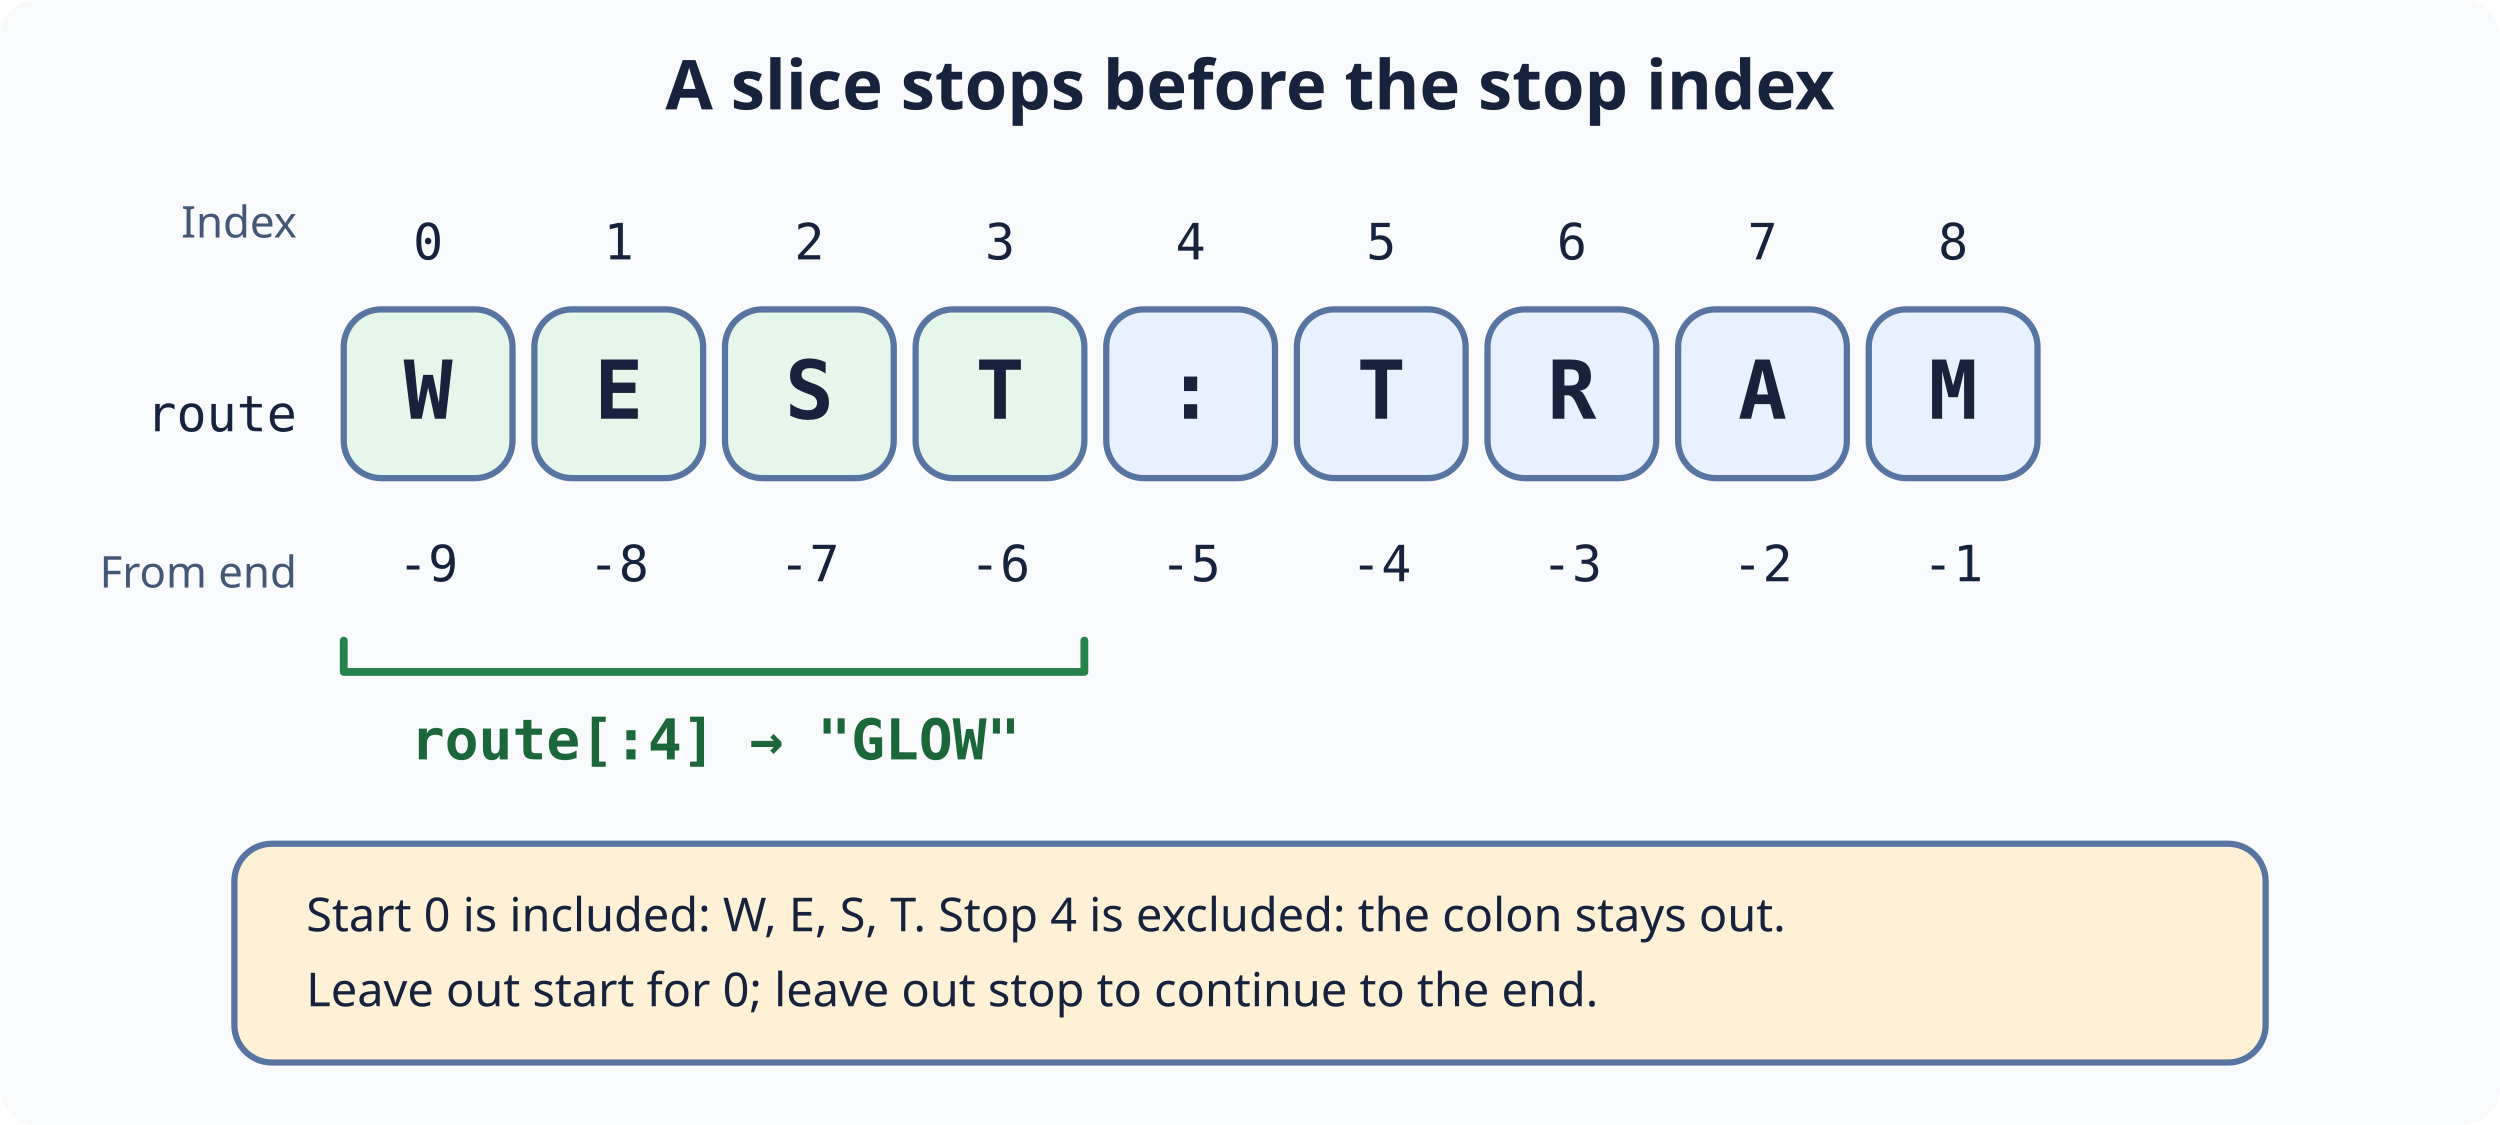
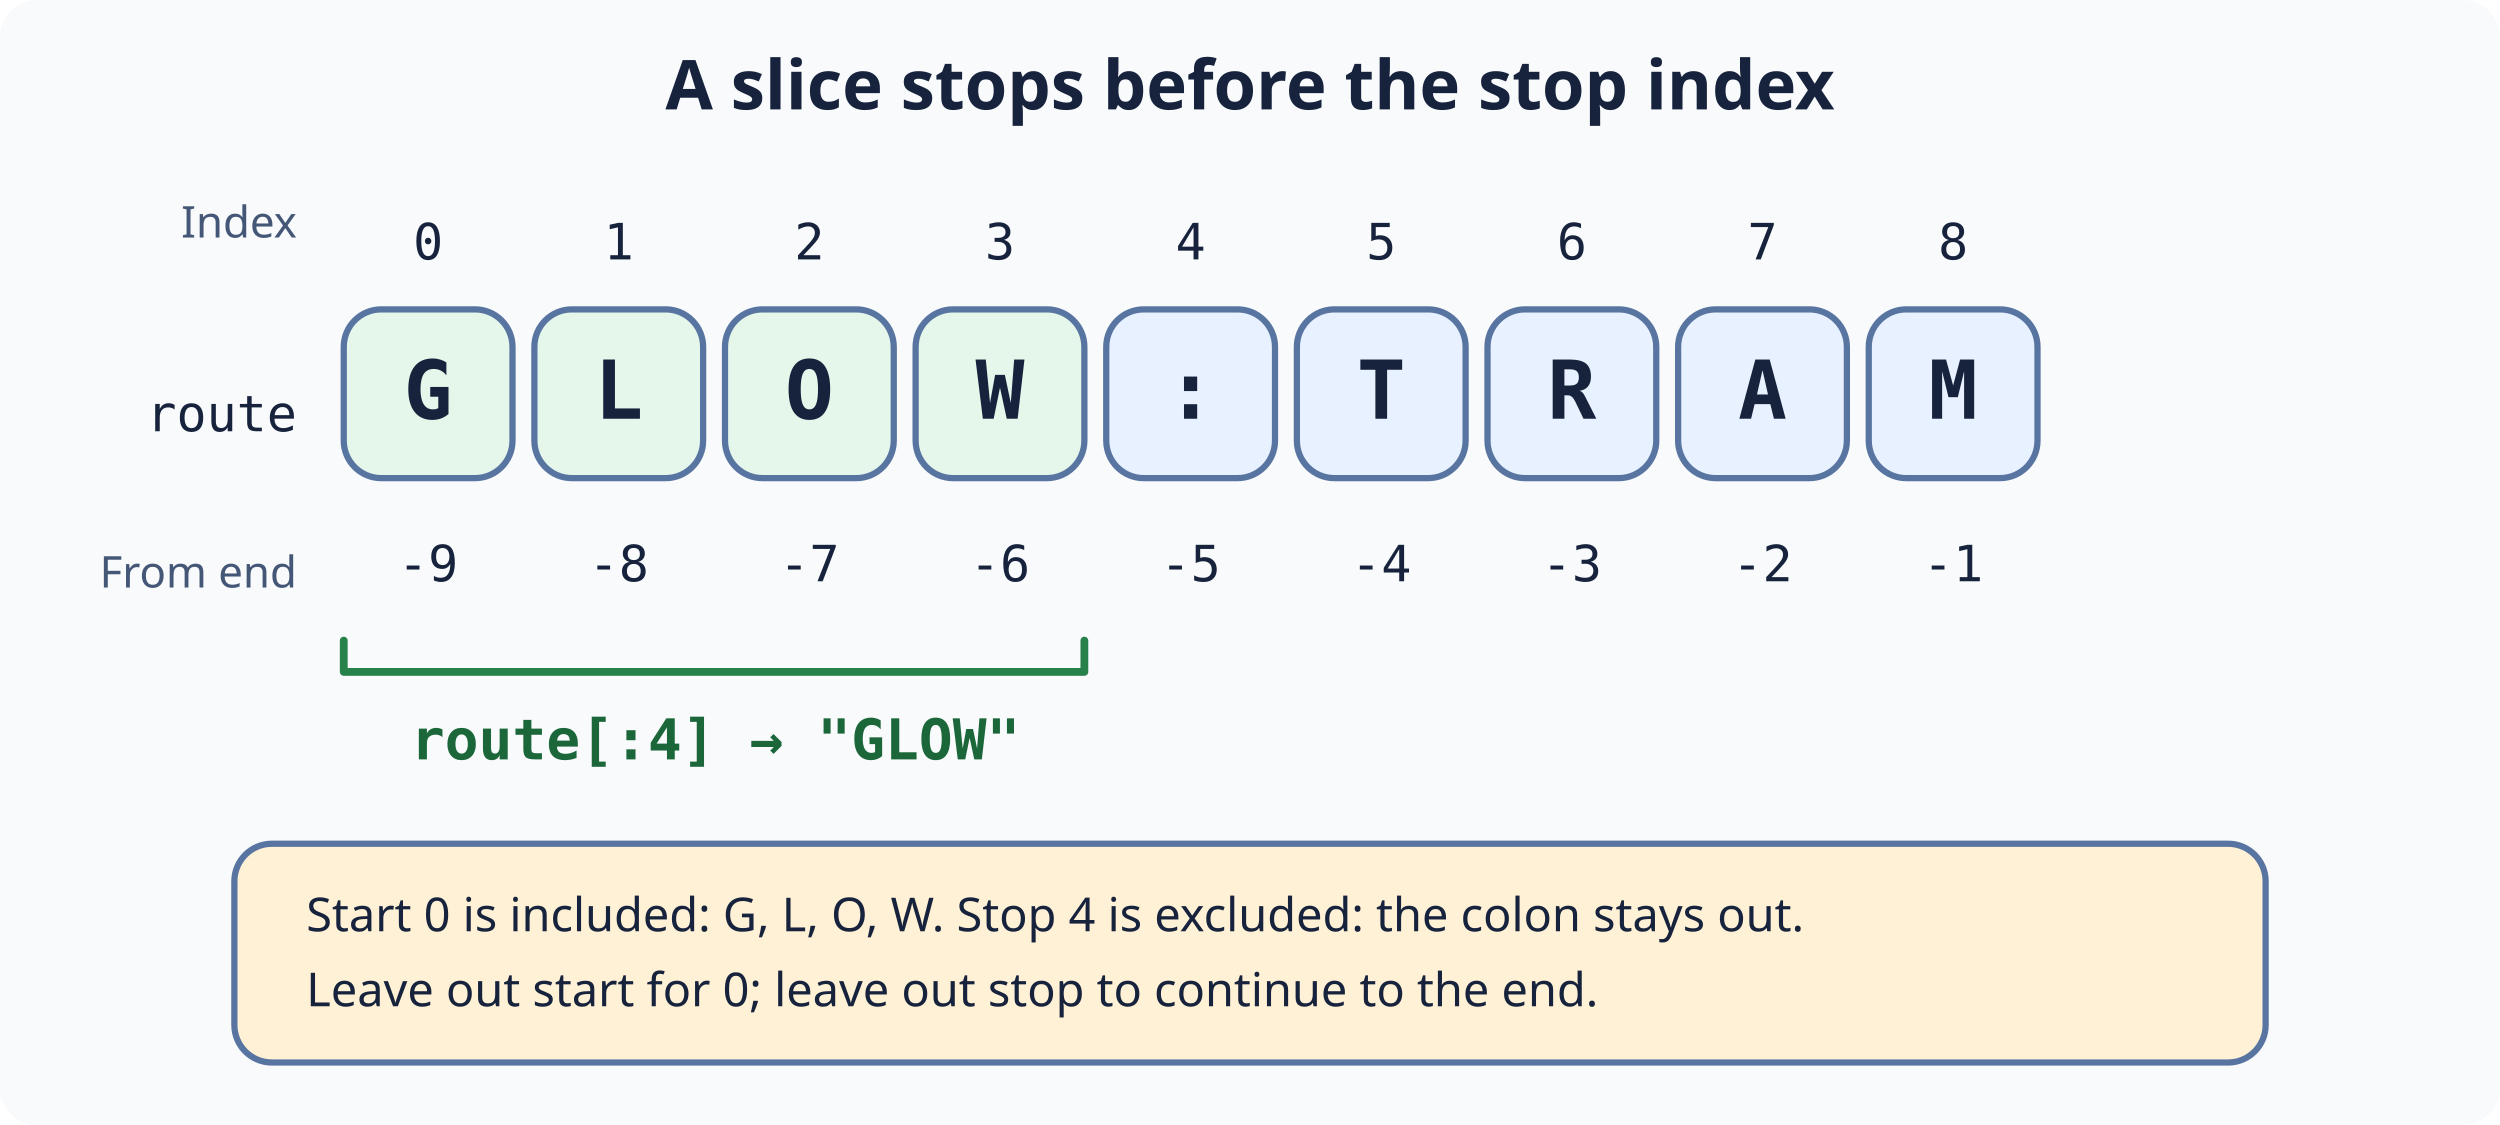
<svg xmlns="http://www.w3.org/2000/svg" viewBox="0 0 800 360" role="img" aria-labelledby="title desc">
  <rect width="800" height="360" fill="#f8fafc" rx="12" />
  <defs>
    <marker id="arrow" viewBox="0 0 10 10" markerWidth="8" markerHeight="8" refX="9" refY="5" orient="auto-start-reverse">
      <path d="M0 0 L10 5 L0 10 Z" fill="#5874a0" />
    </marker>
  </defs>
  <text x="400" y="35" text-anchor="middle" font-family="sans-serif" font-size="22" font-weight="700" fill="#17233c">A slice stops before the stop index</text>
  <text x="95" y="76" text-anchor="end" font-family="sans-serif" font-size="14" font-weight="400" fill="#455777">Index</text>
  <text x="95" y="138" text-anchor="end" font-family="monospace" font-size="16" font-weight="400" fill="#17233c">route</text>
  <text x="95" y="188" text-anchor="end" font-family="sans-serif" font-size="14" font-weight="400" fill="#455777">From end</text>
  <rect x="110" y="99" width="54" height="54" rx="12" fill="#e5f6ea" stroke="#5874a0" stroke-width="2" />
-   <text x="137" y="134" text-anchor="middle" font-family="monospace" font-size="26" font-weight="700" fill="#17233c">W</text>
+   <text x="137" y="134" text-anchor="middle" font-family="monospace" font-size="26" font-weight="700" fill="#17233c">G</text>
  <text x="137" y="83" text-anchor="middle" font-family="monospace" font-size="16" font-weight="400" fill="#17233c">0</text>
  <text x="137" y="186" text-anchor="middle" font-family="monospace" font-size="16" font-weight="400" fill="#17233c">-9</text>
  <rect x="171" y="99" width="54" height="54" rx="12" fill="#e5f6ea" stroke="#5874a0" stroke-width="2" />
-   <text x="198" y="134" text-anchor="middle" font-family="monospace" font-size="26" font-weight="700" fill="#17233c">E</text>
+   <text x="198" y="134" text-anchor="middle" font-family="monospace" font-size="26" font-weight="700" fill="#17233c">L</text>
  <text x="198" y="83" text-anchor="middle" font-family="monospace" font-size="16" font-weight="400" fill="#17233c">1</text>
  <text x="198" y="186" text-anchor="middle" font-family="monospace" font-size="16" font-weight="400" fill="#17233c">-8</text>
  <rect x="232" y="99" width="54" height="54" rx="12" fill="#e5f6ea" stroke="#5874a0" stroke-width="2" />
-   <text x="259" y="134" text-anchor="middle" font-family="monospace" font-size="26" font-weight="700" fill="#17233c">S</text>
+   <text x="259" y="134" text-anchor="middle" font-family="monospace" font-size="26" font-weight="700" fill="#17233c">O</text>
  <text x="259" y="83" text-anchor="middle" font-family="monospace" font-size="16" font-weight="400" fill="#17233c">2</text>
  <text x="259" y="186" text-anchor="middle" font-family="monospace" font-size="16" font-weight="400" fill="#17233c">-7</text>
  <rect x="293" y="99" width="54" height="54" rx="12" fill="#e5f6ea" stroke="#5874a0" stroke-width="2" />
-   <text x="320" y="134" text-anchor="middle" font-family="monospace" font-size="26" font-weight="700" fill="#17233c">T</text>
+   <text x="320" y="134" text-anchor="middle" font-family="monospace" font-size="26" font-weight="700" fill="#17233c">W</text>
  <text x="320" y="83" text-anchor="middle" font-family="monospace" font-size="16" font-weight="400" fill="#17233c">3</text>
  <text x="320" y="186" text-anchor="middle" font-family="monospace" font-size="16" font-weight="400" fill="#17233c">-6</text>
  <rect x="354" y="99" width="54" height="54" rx="12" fill="#e8f1ff" stroke="#5874a0" stroke-width="2" />
  <text x="381" y="134" text-anchor="middle" font-family="monospace" font-size="26" font-weight="700" fill="#17233c">:</text>
  <text x="381" y="83" text-anchor="middle" font-family="monospace" font-size="16" font-weight="400" fill="#17233c">4</text>
  <text x="381" y="186" text-anchor="middle" font-family="monospace" font-size="16" font-weight="400" fill="#17233c">-5</text>
  <rect x="415" y="99" width="54" height="54" rx="12" fill="#e8f1ff" stroke="#5874a0" stroke-width="2" />
  <text x="442" y="134" text-anchor="middle" font-family="monospace" font-size="26" font-weight="700" fill="#17233c">T</text>
  <text x="442" y="83" text-anchor="middle" font-family="monospace" font-size="16" font-weight="400" fill="#17233c">5</text>
  <text x="442" y="186" text-anchor="middle" font-family="monospace" font-size="16" font-weight="400" fill="#17233c">-4</text>
  <rect x="476" y="99" width="54" height="54" rx="12" fill="#e8f1ff" stroke="#5874a0" stroke-width="2" />
  <text x="503" y="134" text-anchor="middle" font-family="monospace" font-size="26" font-weight="700" fill="#17233c">R</text>
  <text x="503" y="83" text-anchor="middle" font-family="monospace" font-size="16" font-weight="400" fill="#17233c">6</text>
  <text x="503" y="186" text-anchor="middle" font-family="monospace" font-size="16" font-weight="400" fill="#17233c">-3</text>
  <rect x="537" y="99" width="54" height="54" rx="12" fill="#e8f1ff" stroke="#5874a0" stroke-width="2" />
  <text x="564" y="134" text-anchor="middle" font-family="monospace" font-size="26" font-weight="700" fill="#17233c">A</text>
  <text x="564" y="83" text-anchor="middle" font-family="monospace" font-size="16" font-weight="400" fill="#17233c">7</text>
  <text x="564" y="186" text-anchor="middle" font-family="monospace" font-size="16" font-weight="400" fill="#17233c">-2</text>
  <rect x="598" y="99" width="54" height="54" rx="12" fill="#e8f1ff" stroke="#5874a0" stroke-width="2" />
  <text x="625" y="134" text-anchor="middle" font-family="monospace" font-size="26" font-weight="700" fill="#17233c">M</text>
  <text x="625" y="83" text-anchor="middle" font-family="monospace" font-size="16" font-weight="400" fill="#17233c">8</text>
  <text x="625" y="186" text-anchor="middle" font-family="monospace" font-size="16" font-weight="400" fill="#17233c">-1</text>
  <path d="M110 205 V215 H347 V205" fill="none" stroke="#26814b" stroke-width="2.5" stroke-linecap="round" stroke-linejoin="round" />
  <text x="229" y="243" text-anchor="middle" font-family="monospace" font-size="18" font-weight="700" fill="#1b673a">route[:4]  →  "GLOW"</text>
  <rect x="75" y="270" width="650" height="70" rx="12" fill="#fff1d6" stroke="#5874a0" stroke-width="2" />
-   <text x="98" y="298" text-anchor="start" font-family="sans-serif" font-size="15" font-weight="400" fill="#17233c">Start 0 is included: W, E, S, T. Stop 4 is excluded: the colon stays out.</text>
+   <text x="98" y="298" text-anchor="start" font-family="sans-serif" font-size="15" font-weight="400" fill="#17233c">Start 0 is included: G, L, O, W. Stop 4 is excluded: the colon stays out.</text>
  <text x="98" y="322" text-anchor="start" font-family="sans-serif" font-size="15" font-weight="400" fill="#17233c">Leave out start for 0; leave out stop to continue to the end.</text>
</svg>
